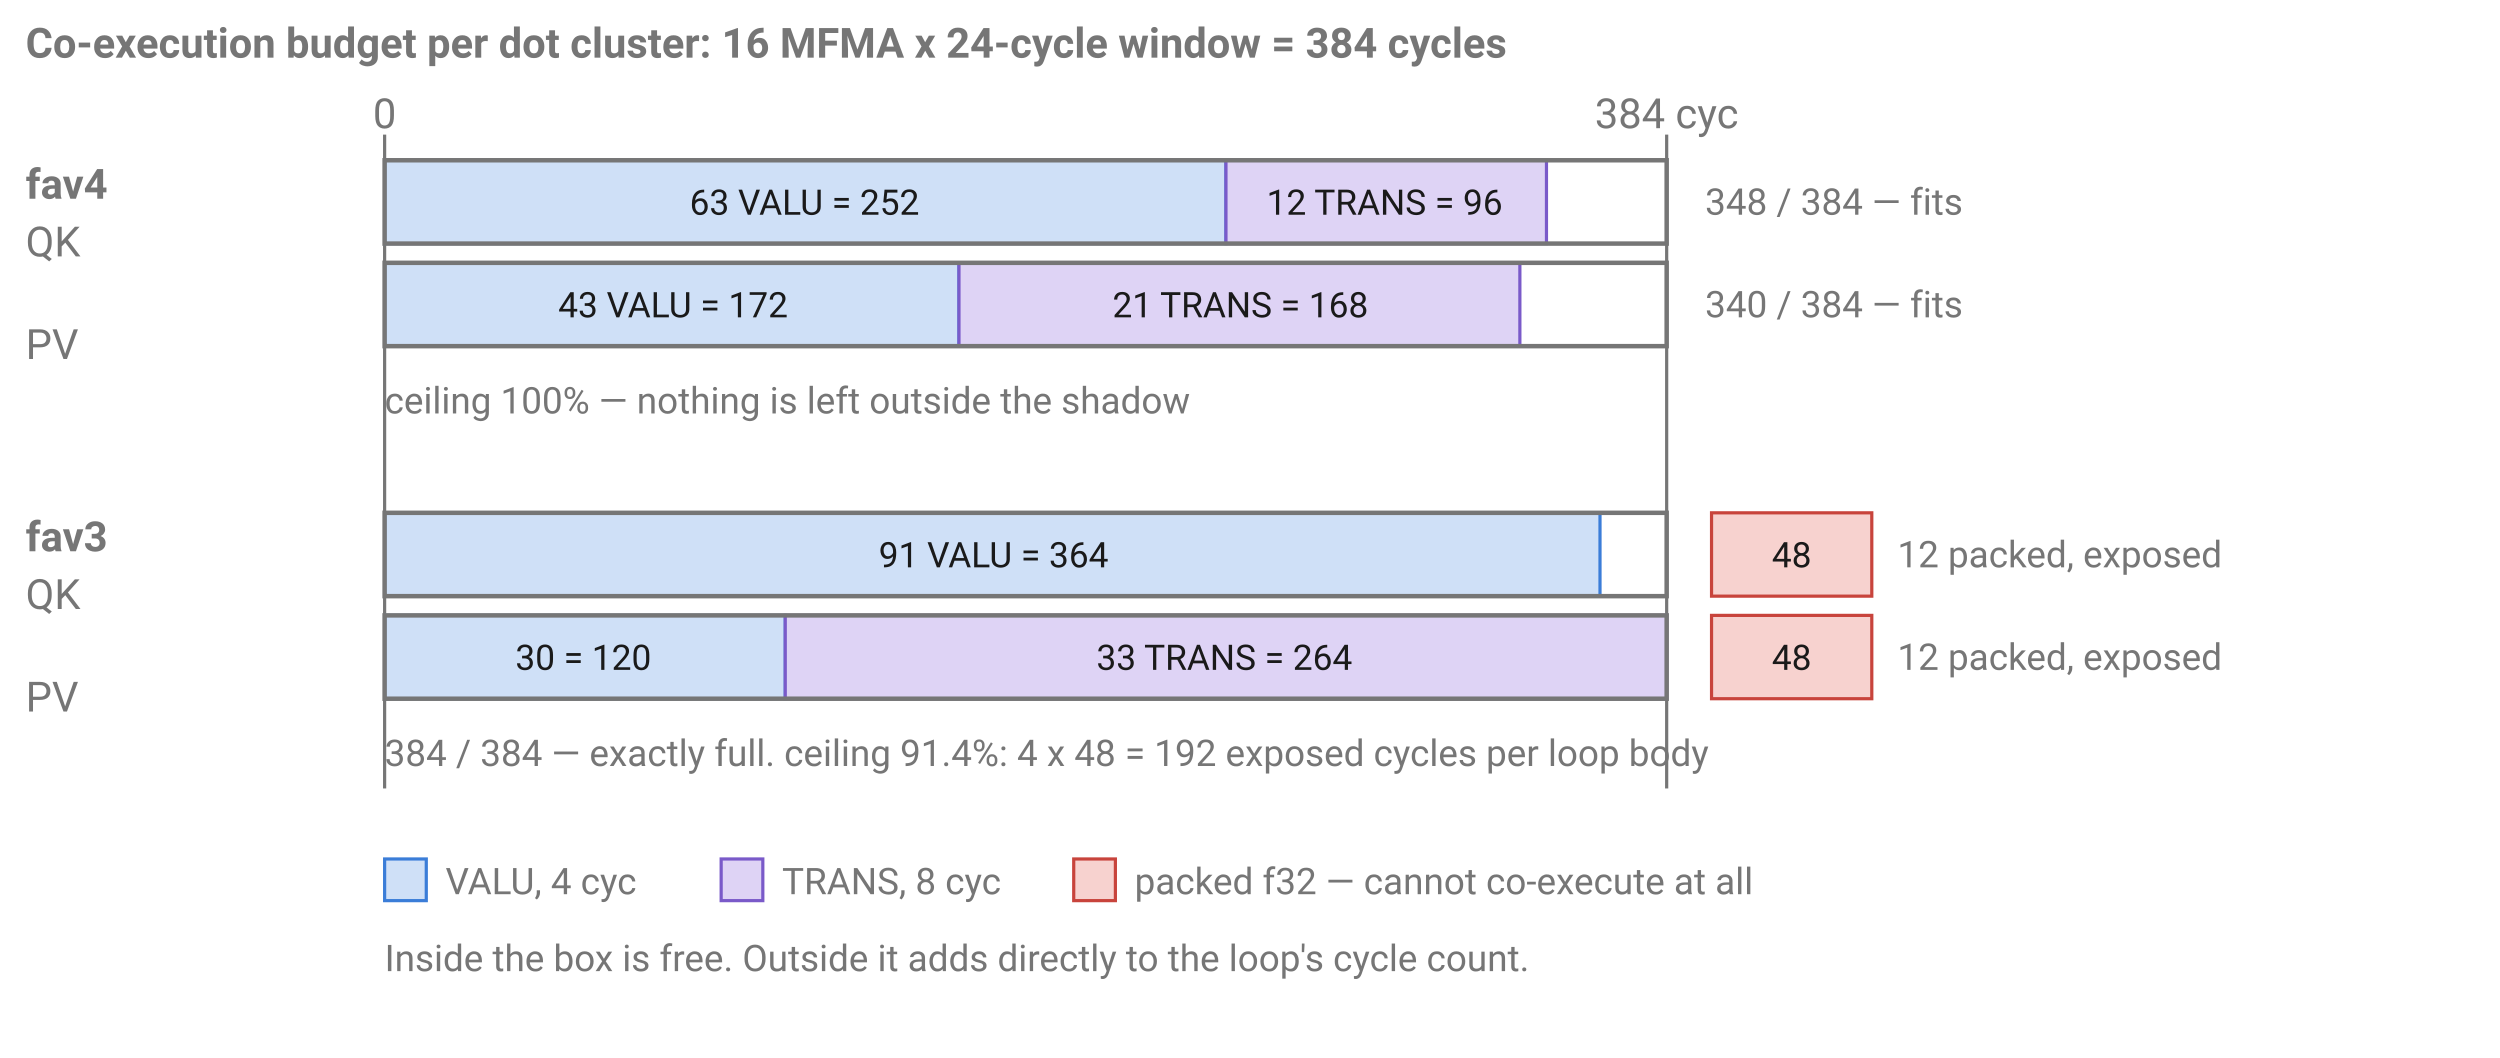
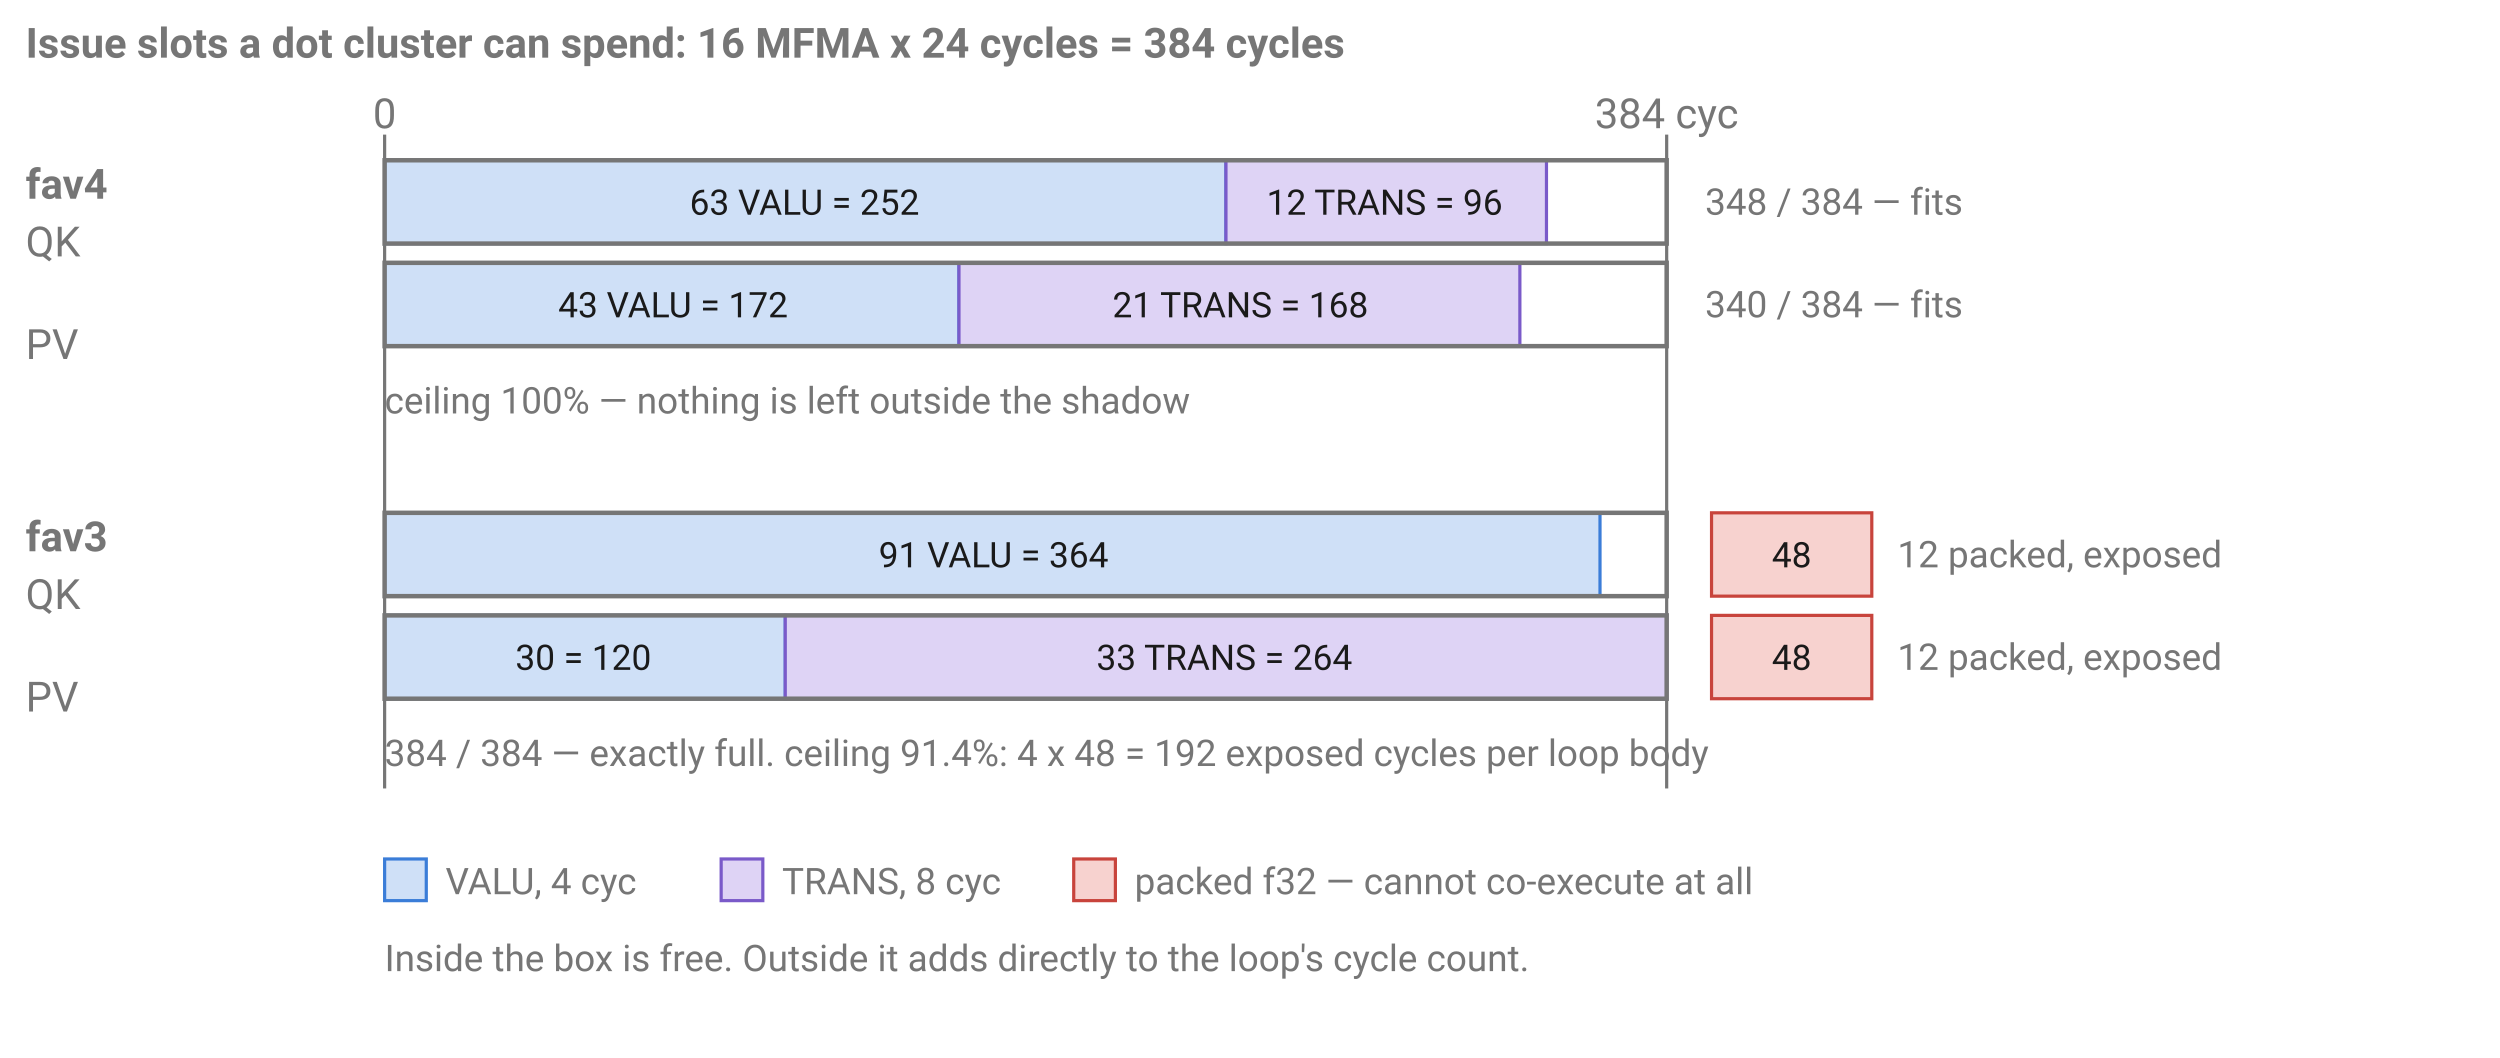
<svg xmlns="http://www.w3.org/2000/svg" viewBox="0 0 780 330" width="780" height="330" font-family="system-ui, -apple-system, Segoe UI, Roboto, sans-serif">
  <style>
    .lbl  { font-size: 13px; fill: #767676; }
    .seg  { font-size: 11px; fill: #1a1a1a; }
    .kern { font-size: 13px; font-weight: 600; fill: #767676; }
    .note { font-size: 11.5px; fill: #767676; }
    .win  { fill: none; stroke: #767676; stroke-width: 1.4; }
    .tick { stroke: #767676; stroke-width: 1; }
  </style>
-   <text class="kern" x="8" y="18">Co-execution budget per dot cluster: 16 MFMA x 24-cycle window = 384 cycles</text>
+   <text class="kern" x="8" y="18">Issue slots a dot cluster can spend: 16 MFMA x 24 cycles = 384 cycles</text>
  <g transform="translate(120,34)">
    <line class="tick" x1="0" y1="8" x2="0" y2="212" />
    <line class="tick" x1="400" y1="8" x2="400" y2="212" />
    <text class="lbl" x="0" y="6" text-anchor="middle">0</text>
    <text class="lbl" x="400" y="6" text-anchor="middle">384 cyc</text>
  </g>
  <text class="kern" x="8" y="62">fav4</text>
  <text class="lbl" x="8" y="80">QK</text>
  <g transform="translate(120,50)">
    <rect x="0" y="0" width="262.5" height="26" fill="#cfe0f7" stroke="#3b7dd8" />
    <rect x="262.5" y="0" width="100.0" height="26" fill="#ded3f5" stroke="#7a5ac9" />
    <rect class="win" x="0" y="0" width="400" height="26" />
    <text class="seg" x="131" y="17" text-anchor="middle">63 VALU = 252</text>
    <text class="seg" x="312" y="17" text-anchor="middle">12 TRANS = 96</text>
    <text class="note" x="412" y="17">348 / 384 — fits</text>
  </g>
  <text class="lbl" x="8" y="112">PV</text>
  <g transform="translate(120,82)">
    <rect x="0" y="0" width="179.2" height="26" fill="#cfe0f7" stroke="#3b7dd8" />
    <rect x="179.2" y="0" width="175.0" height="26" fill="#ded3f5" stroke="#7a5ac9" />
    <rect class="win" x="0" y="0" width="400" height="26" />
    <text class="seg" x="90" y="17" text-anchor="middle">43 VALU = 172</text>
    <text class="seg" x="267" y="17" text-anchor="middle">21 TRANS = 168</text>
    <text class="note" x="412" y="17">340 / 384 — fits</text>
  </g>
  <text class="note" x="120" y="129">ceiling 100% — nothing is left outside the shadow</text>
  <text class="kern" x="8" y="172">fav3</text>
  <text class="lbl" x="8" y="190">QK</text>
  <g transform="translate(120,160)">
    <rect x="0" y="0" width="379.2" height="26" fill="#cfe0f7" stroke="#3b7dd8" />
    <rect class="win" x="0" y="0" width="400" height="26" />
    <text class="seg" x="190" y="17" text-anchor="middle">91 VALU = 364</text>
    <rect x="414" y="0" width="50" height="26" fill="#f7d2cf" stroke="#c8443c" />
    <text class="seg" x="439" y="17" text-anchor="middle">48</text>
    <text class="note" x="472" y="17">12 packed, exposed</text>
  </g>
  <text class="lbl" x="8" y="222">PV</text>
  <g transform="translate(120,192)">
    <rect x="0" y="0" width="125.0" height="26" fill="#cfe0f7" stroke="#3b7dd8" />
    <rect x="125.0" y="0" width="275.0" height="26" fill="#ded3f5" stroke="#7a5ac9" />
    <rect class="win" x="0" y="0" width="400" height="26" />
    <text class="seg" x="62" y="17" text-anchor="middle">30 = 120</text>
    <text class="seg" x="262" y="17" text-anchor="middle">33 TRANS = 264</text>
    <rect x="414" y="0" width="50" height="26" fill="#f7d2cf" stroke="#c8443c" />
    <text class="seg" x="439" y="17" text-anchor="middle">48</text>
    <text class="note" x="472" y="17">12 packed, exposed</text>
  </g>
  <text class="note" x="120" y="239">384 / 384 — exactly full. ceiling 91.4%: 4 x 48 = 192 exposed cycles per loop body</text>
  <g transform="translate(120,268)">
    <rect x="0" y="0" width="13" height="13" fill="#cfe0f7" stroke="#3b7dd8" />
    <text class="note" x="19" y="11">VALU, 4 cyc</text>
    <rect x="105" y="0" width="13" height="13" fill="#ded3f5" stroke="#7a5ac9" />
    <text class="note" x="124" y="11">TRANS, 8 cyc</text>
    <rect x="215" y="0" width="13" height="13" fill="#f7d2cf" stroke="#c8443c" />
    <text class="note" x="234" y="11">packed f32 — cannot co-execute at all</text>
  </g>
  <text class="note" x="120" y="303">Inside the box is free. Outside it adds directly to the loop's cycle count.</text>
</svg>
